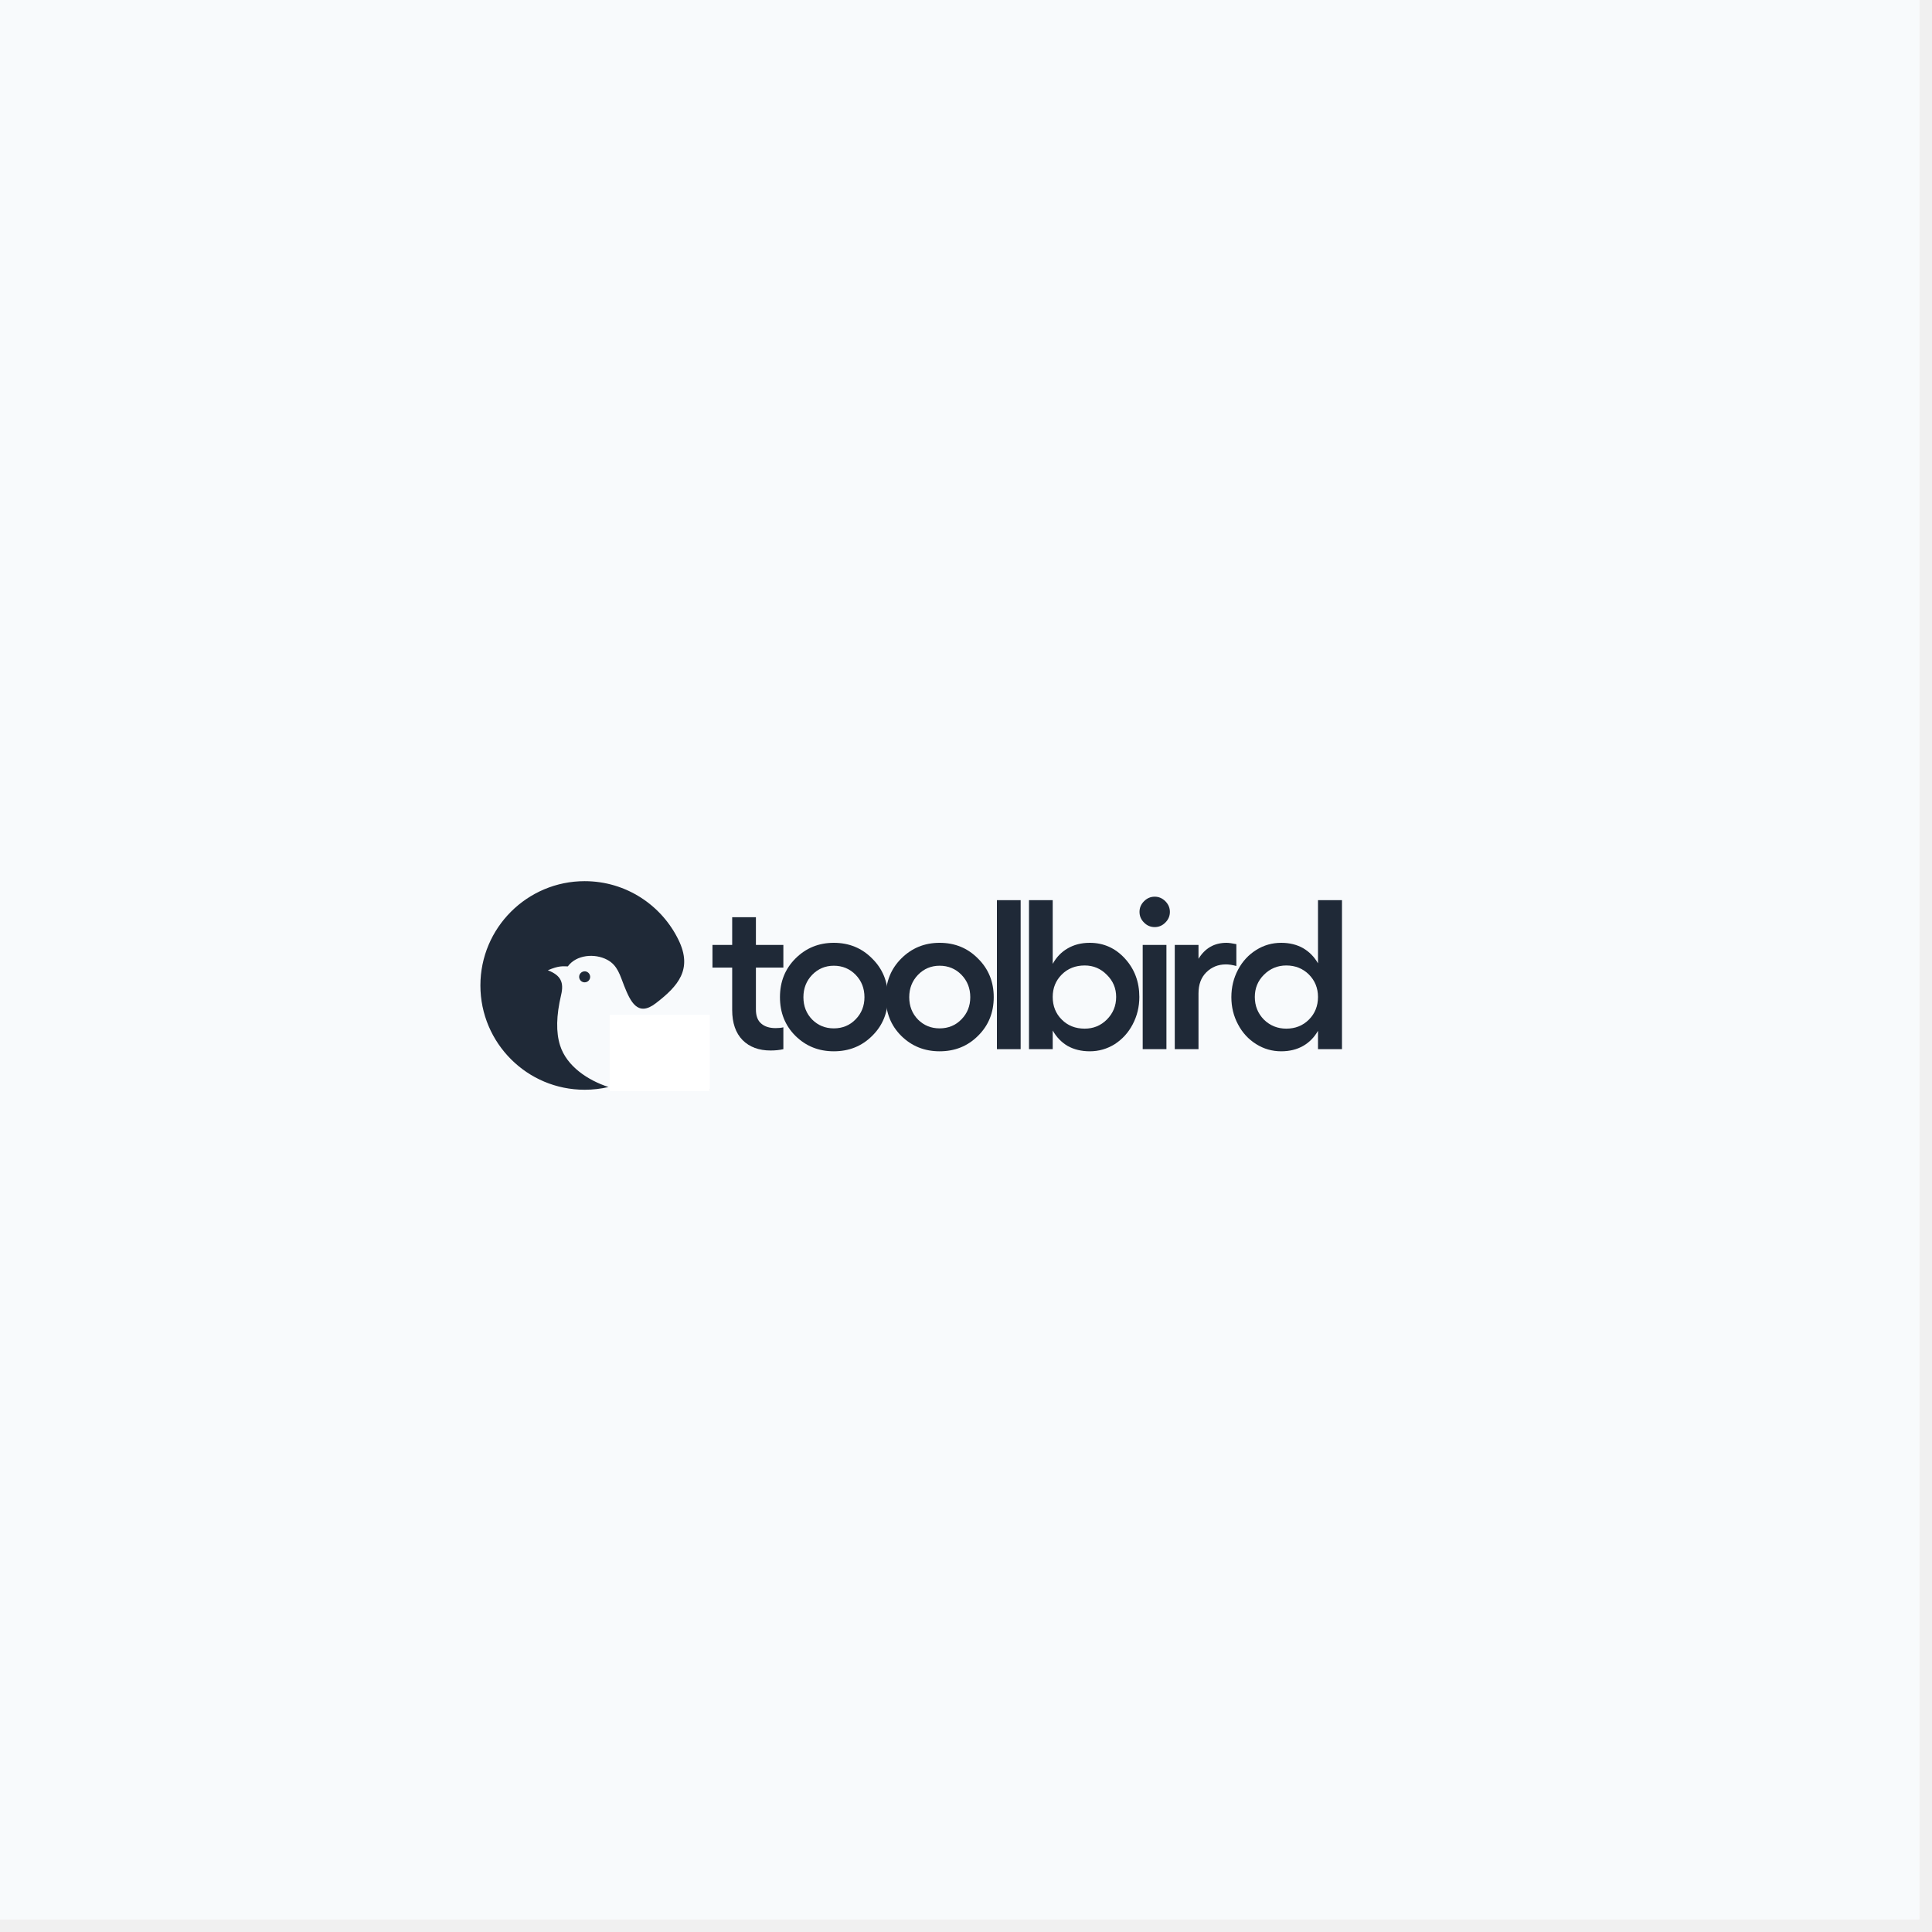
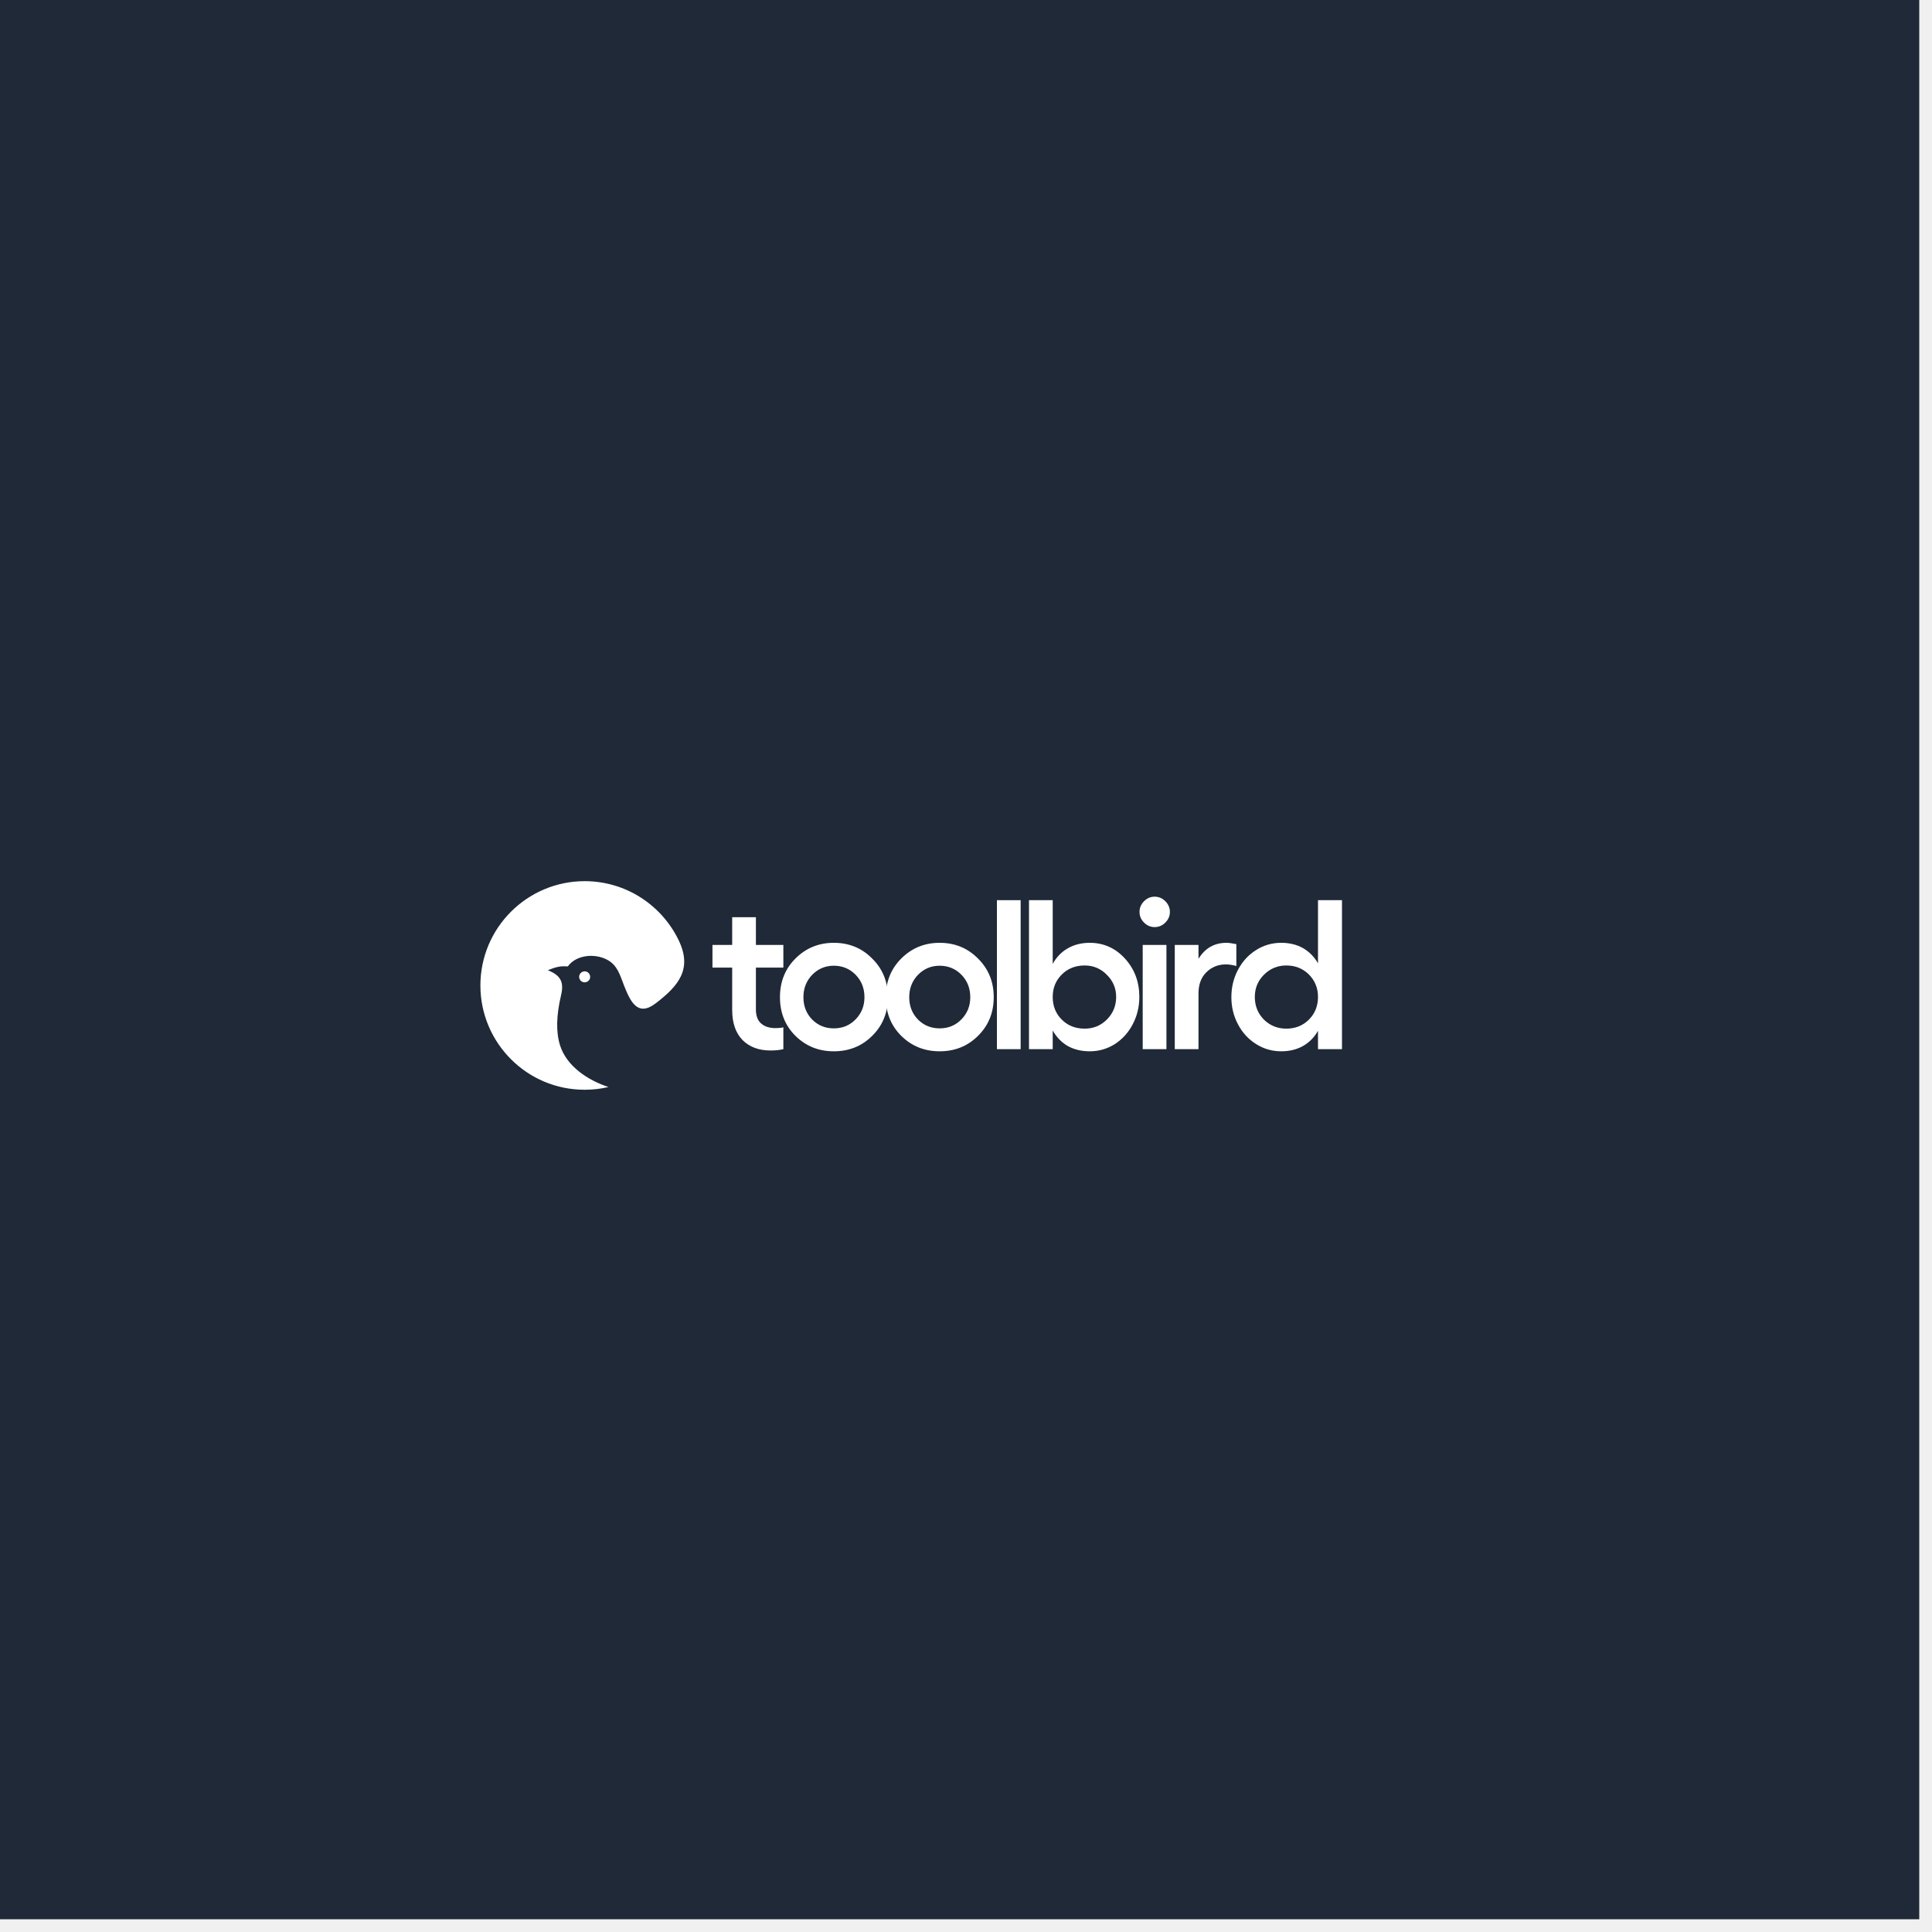
<svg xmlns="http://www.w3.org/2000/svg" width="151" zoomAndPan="magnify" viewBox="0 0 113.25 113.25" height="151" preserveAspectRatio="xMidYMid meet" version="1.0">
  <defs>
    <g />
-     <clipPath id="0e54156496">
+     <clipPath id="5798f83dc0">
      <path d="M 0 0 L 112.504 0 L 112.504 112.504 L 0 112.504 Z M 0 0 " clip-rule="nonzero" />
    </clipPath>
-     <clipPath id="67b739edab">
+     <clipPath id="66a8b61fa3">
      <path d="M 28.16 51.652 L 41.605 51.652 L 41.605 63.961 L 28.16 63.961 Z M 28.16 51.652 " clip-rule="nonzero" />
    </clipPath>
-     <clipPath id="f392d0096f">
+     <clipPath id="9fabf787a2">
      <path d="M 35.738 59.477 L 41.605 59.477 L 41.605 63.957 L 35.738 63.957 Z M 35.738 59.477 " clip-rule="nonzero" />
    </clipPath>
  </defs>
-   <g clip-path="url(#0e54156496)">
+   <g clip-path="url(#5798f83dc0)">
    <path fill="#ffffff" d="M 0 0 L 112.504 0 L 112.504 112.504 L 0 112.504 Z M 0 0 " fill-opacity="1" fill-rule="nonzero" />
-     <path fill="#f8fafc" d="M 0 0 L 112.504 0 L 112.504 112.504 L 0 112.504 Z M 0 0 " fill-opacity="1" fill-rule="nonzero" />
+     <path fill="#1f2937" d="M 0 0 L 112.504 0 L 112.504 112.504 L 0 112.504 Z M 0 0 " fill-opacity="1" fill-rule="nonzero" />
  </g>
-   <g clip-path="url(#67b739edab)">
-     <path fill="#1f2937" d="M 38.184 60.43 C 39.27 61.969 40.375 62.781 41.605 63.879 C 38.766 63.957 36.934 63.328 36.109 61.988 C 36.074 61.934 36.043 61.875 36.012 61.816 C 35.652 61.113 35.578 60.281 36.375 59.777 C 37.344 59.168 37.555 59.539 38.184 60.43 Z M 34.285 57.582 C 34.105 57.59 33.957 57.453 33.949 57.273 C 33.941 57.098 34.078 56.949 34.258 56.938 C 34.434 56.93 34.582 57.066 34.594 57.246 C 34.602 57.426 34.465 57.574 34.285 57.582 Z M 39.781 55.113 C 38.793 53.066 36.699 51.652 34.27 51.652 C 32.59 51.652 31.062 52.336 29.957 53.438 C 28.848 54.543 28.16 56.074 28.16 57.766 C 28.16 59.457 28.848 60.988 29.957 62.094 C 31.062 63.199 32.586 63.879 34.27 63.879 C 34.754 63.879 35.223 63.824 35.668 63.719 C 34.461 63.324 33.219 62.504 32.832 61.285 C 32.586 60.516 32.605 59.531 32.891 58.324 C 33.066 57.586 32.879 57.172 32.113 56.875 C 32.766 56.598 32.984 56.641 33.285 56.648 C 33.777 55.969 34.852 55.867 35.59 56.258 C 36.207 56.582 36.348 57.184 36.586 57.785 C 36.957 58.719 37.383 59.625 38.441 58.809 C 39.766 57.793 40.602 56.812 39.781 55.113 Z M 39.781 55.113 " fill-opacity="1" fill-rule="evenodd" />
+   <g clip-path="url(#66a8b61fa3)">
+     <path fill="#ffffff" d="M 38.184 60.43 C 39.27 61.969 40.375 62.781 41.605 63.879 C 38.766 63.957 36.934 63.328 36.109 61.988 C 36.074 61.934 36.043 61.875 36.012 61.816 C 35.652 61.113 35.578 60.281 36.375 59.777 C 37.344 59.168 37.555 59.539 38.184 60.43 Z M 34.285 57.582 C 34.105 57.59 33.957 57.453 33.949 57.273 C 33.941 57.098 34.078 56.949 34.258 56.938 C 34.434 56.93 34.582 57.066 34.594 57.246 C 34.602 57.426 34.465 57.574 34.285 57.582 Z M 39.781 55.113 C 38.793 53.066 36.699 51.652 34.27 51.652 C 32.59 51.652 31.062 52.336 29.957 53.438 C 28.848 54.543 28.16 56.074 28.16 57.766 C 28.16 59.457 28.848 60.988 29.957 62.094 C 31.062 63.199 32.586 63.879 34.27 63.879 C 34.754 63.879 35.223 63.824 35.668 63.719 C 34.461 63.324 33.219 62.504 32.832 61.285 C 32.586 60.516 32.605 59.531 32.891 58.324 C 33.066 57.586 32.879 57.172 32.113 56.875 C 32.766 56.598 32.984 56.641 33.285 56.648 C 33.777 55.969 34.852 55.867 35.59 56.258 C 36.207 56.582 36.348 57.184 36.586 57.785 C 36.957 58.719 37.383 59.625 38.441 58.809 C 39.766 57.793 40.602 56.812 39.781 55.113 Z M 39.781 55.113 " fill-opacity="1" fill-rule="evenodd" />
  </g>
-   <g clip-path="url(#f392d0096f)">
-     <path fill="#ffffff" d="M 35.738 59.477 L 41.602 59.477 L 41.602 63.957 L 35.738 63.957 Z M 35.738 59.477 " fill-opacity="1" fill-rule="nonzero" />
+   <g clip-path="url(#9fabf787a2)">
+     <path fill="#1f2937" d="M 35.738 59.477 L 41.602 59.477 L 41.602 63.957 L 35.738 63.957 Z M 35.738 59.477 " fill-opacity="1" fill-rule="nonzero" />
  </g>
-   <g fill="#1f2937" fill-opacity="1">
+   <g fill="#ffffff" fill-opacity="1">
    <g transform="translate(41.60708, 61.50005)">
      <g>
        <path d="M 4.312 -4.781 L 2.703 -4.781 L 2.703 -2.328 C 2.703 -1.953 2.805 -1.676 3.016 -1.5 C 3.223 -1.32 3.504 -1.234 3.859 -1.234 C 4.035 -1.234 4.188 -1.25 4.312 -1.281 L 4.312 0 C 4.094 0.051 3.844 0.078 3.562 0.078 C 2.875 0.078 2.328 -0.125 1.922 -0.531 C 1.516 -0.945 1.312 -1.535 1.312 -2.297 L 1.312 -4.781 L 0.156 -4.781 L 0.156 -6.109 L 1.312 -6.109 L 1.312 -7.734 L 2.703 -7.734 L 2.703 -6.109 L 4.312 -6.109 Z M 4.312 -4.781 " />
      </g>
    </g>
  </g>
-   <g fill="#1f2937" fill-opacity="1">
+   <g fill="#ffffff" fill-opacity="1">
    <g transform="translate(45.29765, 61.50005)">
      <g>
        <path d="M 1.328 -5.312 C 1.941 -5.926 2.691 -6.234 3.578 -6.234 C 4.473 -6.234 5.223 -5.926 5.828 -5.312 C 6.441 -4.707 6.75 -3.953 6.75 -3.047 C 6.75 -2.141 6.441 -1.383 5.828 -0.781 C 5.223 -0.176 4.473 0.125 3.578 0.125 C 2.691 0.125 1.941 -0.176 1.328 -0.781 C 0.723 -1.383 0.422 -2.141 0.422 -3.047 C 0.422 -3.953 0.723 -4.707 1.328 -5.312 Z M 4.859 -4.359 C 4.516 -4.711 4.086 -4.891 3.578 -4.891 C 3.078 -4.891 2.656 -4.711 2.312 -4.359 C 1.969 -4.004 1.797 -3.566 1.797 -3.047 C 1.797 -2.523 1.969 -2.086 2.312 -1.734 C 2.656 -1.391 3.078 -1.219 3.578 -1.219 C 4.086 -1.219 4.516 -1.395 4.859 -1.75 C 5.203 -2.102 5.375 -2.535 5.375 -3.047 C 5.375 -3.566 5.203 -4.004 4.859 -4.359 Z M 4.859 -4.359 " />
      </g>
    </g>
  </g>
-   <g fill="#1f2937" fill-opacity="1">
+   <g fill="#ffffff" fill-opacity="1">
    <g transform="translate(51.50043, 61.50005)">
      <g>
        <path d="M 1.328 -5.312 C 1.941 -5.926 2.691 -6.234 3.578 -6.234 C 4.473 -6.234 5.223 -5.926 5.828 -5.312 C 6.441 -4.707 6.75 -3.953 6.75 -3.047 C 6.75 -2.141 6.441 -1.383 5.828 -0.781 C 5.223 -0.176 4.473 0.125 3.578 0.125 C 2.691 0.125 1.941 -0.176 1.328 -0.781 C 0.723 -1.383 0.422 -2.141 0.422 -3.047 C 0.422 -3.953 0.723 -4.707 1.328 -5.312 Z M 4.859 -4.359 C 4.516 -4.711 4.086 -4.891 3.578 -4.891 C 3.078 -4.891 2.656 -4.711 2.312 -4.359 C 1.969 -4.004 1.797 -3.566 1.797 -3.047 C 1.797 -2.523 1.969 -2.086 2.312 -1.734 C 2.656 -1.391 3.078 -1.219 3.578 -1.219 C 4.086 -1.219 4.516 -1.395 4.859 -1.75 C 5.203 -2.102 5.375 -2.535 5.375 -3.047 C 5.375 -3.566 5.203 -4.004 4.859 -4.359 Z M 4.859 -4.359 " />
      </g>
    </g>
  </g>
-   <g fill="#1f2937" fill-opacity="1">
+   <g fill="#ffffff" fill-opacity="1">
    <g transform="translate(57.70321, 61.50005)">
      <g>
        <path d="M 2.125 -8.734 L 2.125 0 L 0.734 0 L 0.734 -8.734 Z M 2.125 -8.734 " />
      </g>
    </g>
  </g>
-   <g fill="#1f2937" fill-opacity="1">
+   <g fill="#ffffff" fill-opacity="1">
    <g transform="translate(59.58281, 61.50005)">
      <g>
        <path d="M 4.297 -6.234 C 5.109 -6.234 5.797 -5.926 6.359 -5.312 C 6.922 -4.695 7.203 -3.945 7.203 -3.062 C 7.203 -2.477 7.07 -1.941 6.812 -1.453 C 6.562 -0.973 6.211 -0.586 5.766 -0.297 C 5.316 -0.016 4.828 0.125 4.297 0.125 C 3.805 0.125 3.375 0.02 3 -0.188 C 2.633 -0.406 2.344 -0.707 2.125 -1.094 L 2.125 0 L 0.734 0 L 0.734 -8.734 L 2.125 -8.734 L 2.125 -5 C 2.344 -5.395 2.633 -5.695 3 -5.906 C 3.375 -6.125 3.805 -6.234 4.297 -6.234 Z M 4 -1.203 C 4.508 -1.203 4.941 -1.379 5.297 -1.734 C 5.66 -2.098 5.844 -2.539 5.844 -3.062 C 5.844 -3.57 5.66 -4.004 5.297 -4.359 C 4.941 -4.723 4.508 -4.906 4 -4.906 C 3.457 -4.906 3.008 -4.727 2.656 -4.375 C 2.301 -4.02 2.125 -3.582 2.125 -3.062 C 2.125 -2.531 2.301 -2.086 2.656 -1.734 C 3.008 -1.379 3.457 -1.203 4 -1.203 Z M 4 -1.203 " />
      </g>
    </g>
  </g>
-   <g fill="#1f2937" fill-opacity="1">
+   <g fill="#ffffff" fill-opacity="1">
    <g transform="translate(66.249, 61.50005)">
      <g>
        <path d="M 0.812 -8.672 C 0.988 -8.848 1.195 -8.938 1.438 -8.938 C 1.676 -8.938 1.883 -8.848 2.062 -8.672 C 2.238 -8.492 2.328 -8.285 2.328 -8.047 C 2.328 -7.805 2.238 -7.598 2.062 -7.422 C 1.883 -7.242 1.676 -7.156 1.438 -7.156 C 1.195 -7.156 0.988 -7.242 0.812 -7.422 C 0.633 -7.598 0.547 -7.805 0.547 -8.047 C 0.547 -8.285 0.633 -8.492 0.812 -8.672 Z M 0.734 -6.109 L 2.125 -6.109 L 2.125 0 L 0.734 0 Z M 0.734 -6.109 " />
      </g>
    </g>
  </g>
-   <g fill="#1f2937" fill-opacity="1">
+   <g fill="#ffffff" fill-opacity="1">
    <g transform="translate(68.1286, 61.50005)">
      <g>
        <path d="M 3.766 -6.234 C 3.898 -6.234 4.094 -6.207 4.344 -6.156 L 4.344 -4.875 C 4.113 -4.938 3.91 -4.969 3.734 -4.969 C 3.273 -4.969 2.891 -4.812 2.578 -4.5 C 2.273 -4.195 2.125 -3.785 2.125 -3.266 L 2.125 0 L 0.734 0 L 0.734 -6.109 L 2.125 -6.109 L 2.125 -5.297 C 2.508 -5.922 3.055 -6.234 3.766 -6.234 Z M 3.766 -6.234 " />
      </g>
    </g>
  </g>
-   <g fill="#1f2937" fill-opacity="1">
+   <g fill="#ffffff" fill-opacity="1">
    <g transform="translate(71.7582, 61.50005)">
      <g>
        <path d="M 5.5 -8.734 L 6.906 -8.734 L 6.906 0 L 5.5 0 L 5.5 -1.078 C 5.281 -0.691 4.988 -0.395 4.625 -0.188 C 4.258 0.02 3.832 0.125 3.344 0.125 C 2.812 0.125 2.32 -0.016 1.875 -0.297 C 1.426 -0.578 1.07 -0.961 0.812 -1.453 C 0.551 -1.941 0.422 -2.473 0.422 -3.047 C 0.422 -3.629 0.551 -4.164 0.812 -4.656 C 1.07 -5.145 1.426 -5.531 1.875 -5.812 C 2.32 -6.094 2.812 -6.234 3.344 -6.234 C 3.832 -6.234 4.258 -6.129 4.625 -5.922 C 4.988 -5.711 5.281 -5.414 5.5 -5.031 Z M 3.641 -1.203 C 4.172 -1.203 4.613 -1.379 4.969 -1.734 C 5.32 -2.086 5.5 -2.531 5.5 -3.062 C 5.5 -3.582 5.32 -4.02 4.969 -4.375 C 4.613 -4.727 4.172 -4.906 3.641 -4.906 C 3.129 -4.906 2.691 -4.723 2.328 -4.359 C 1.973 -4.004 1.797 -3.57 1.797 -3.062 C 1.797 -2.539 1.973 -2.098 2.328 -1.734 C 2.691 -1.379 3.129 -1.203 3.641 -1.203 Z M 3.641 -1.203 " />
      </g>
    </g>
  </g>
</svg>
